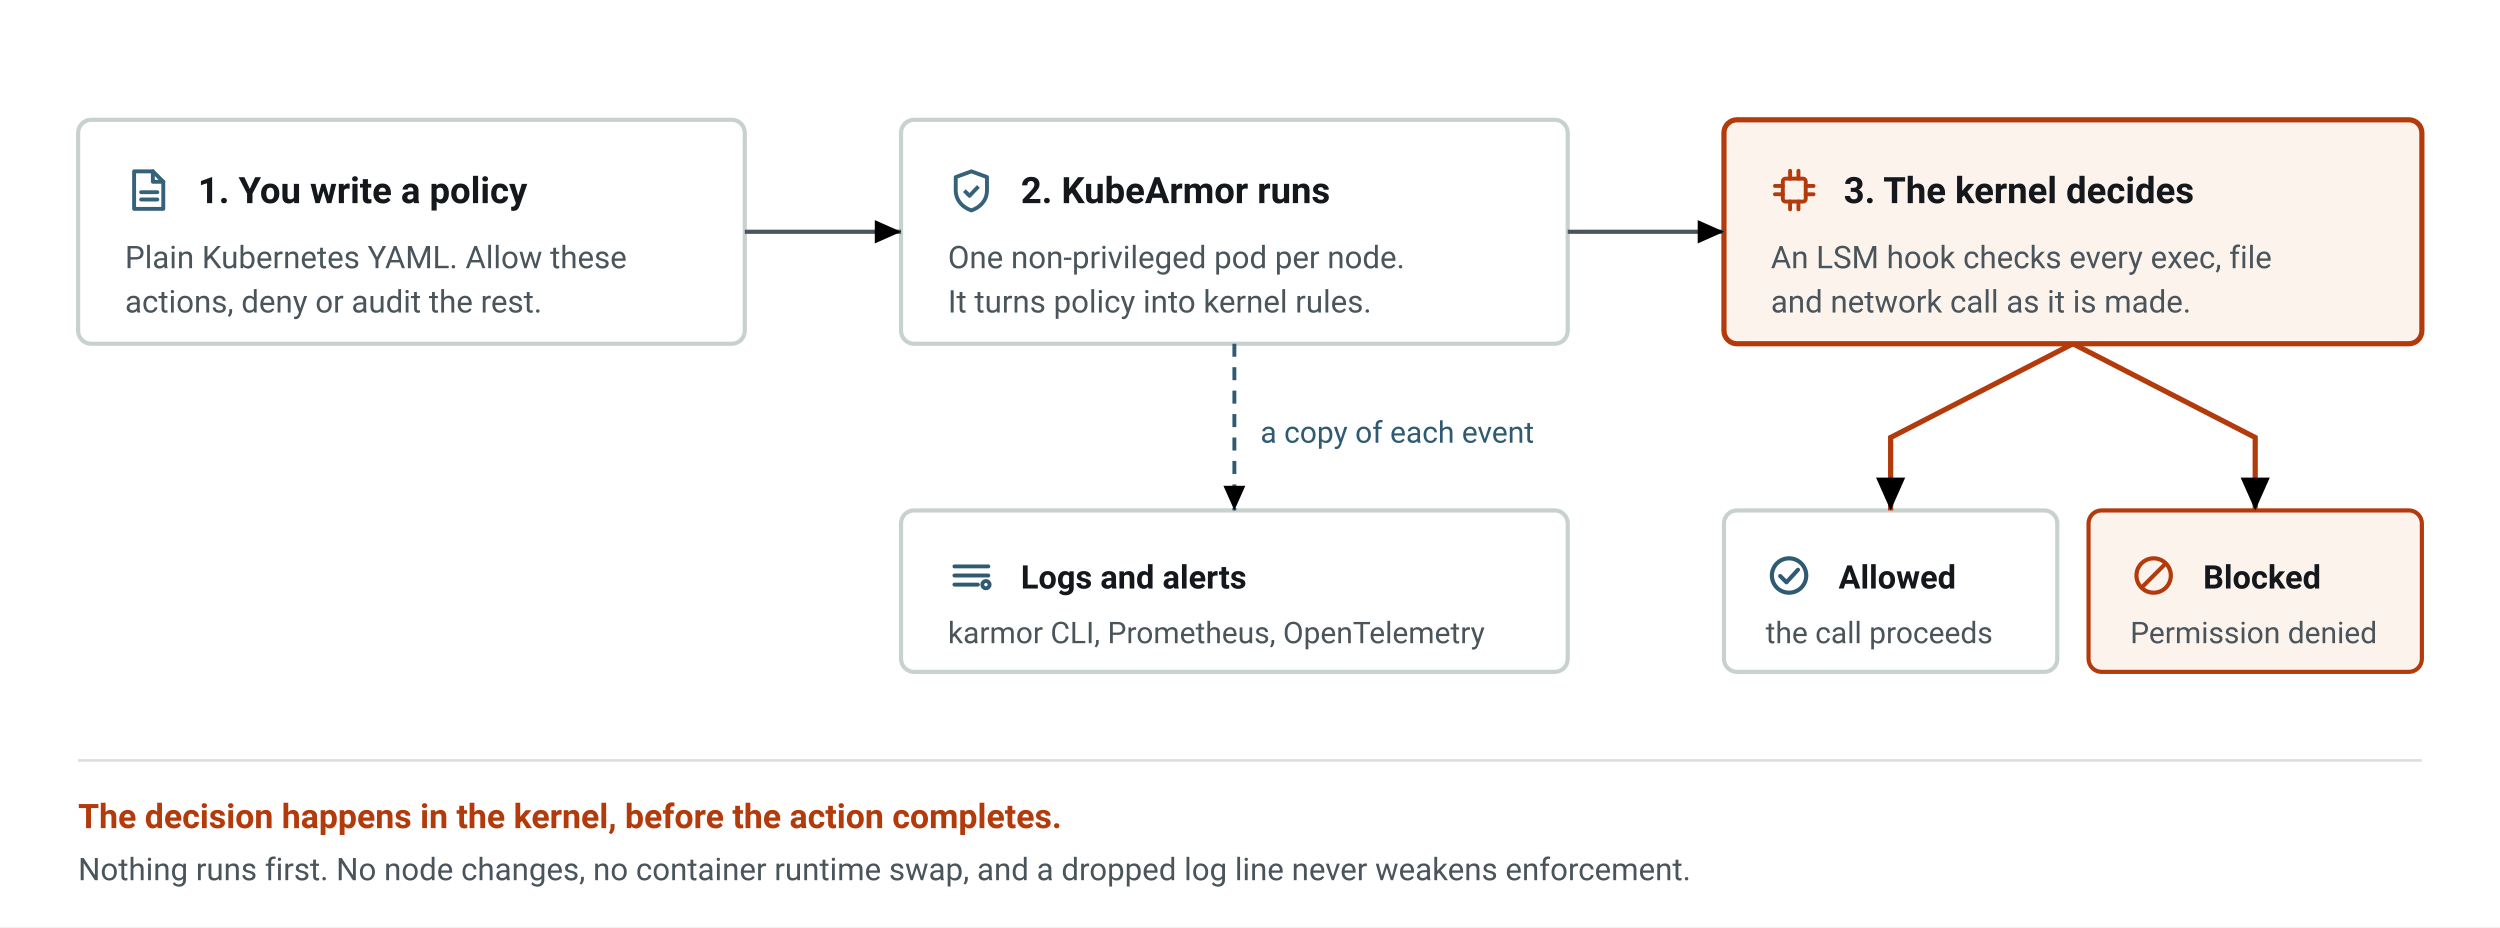
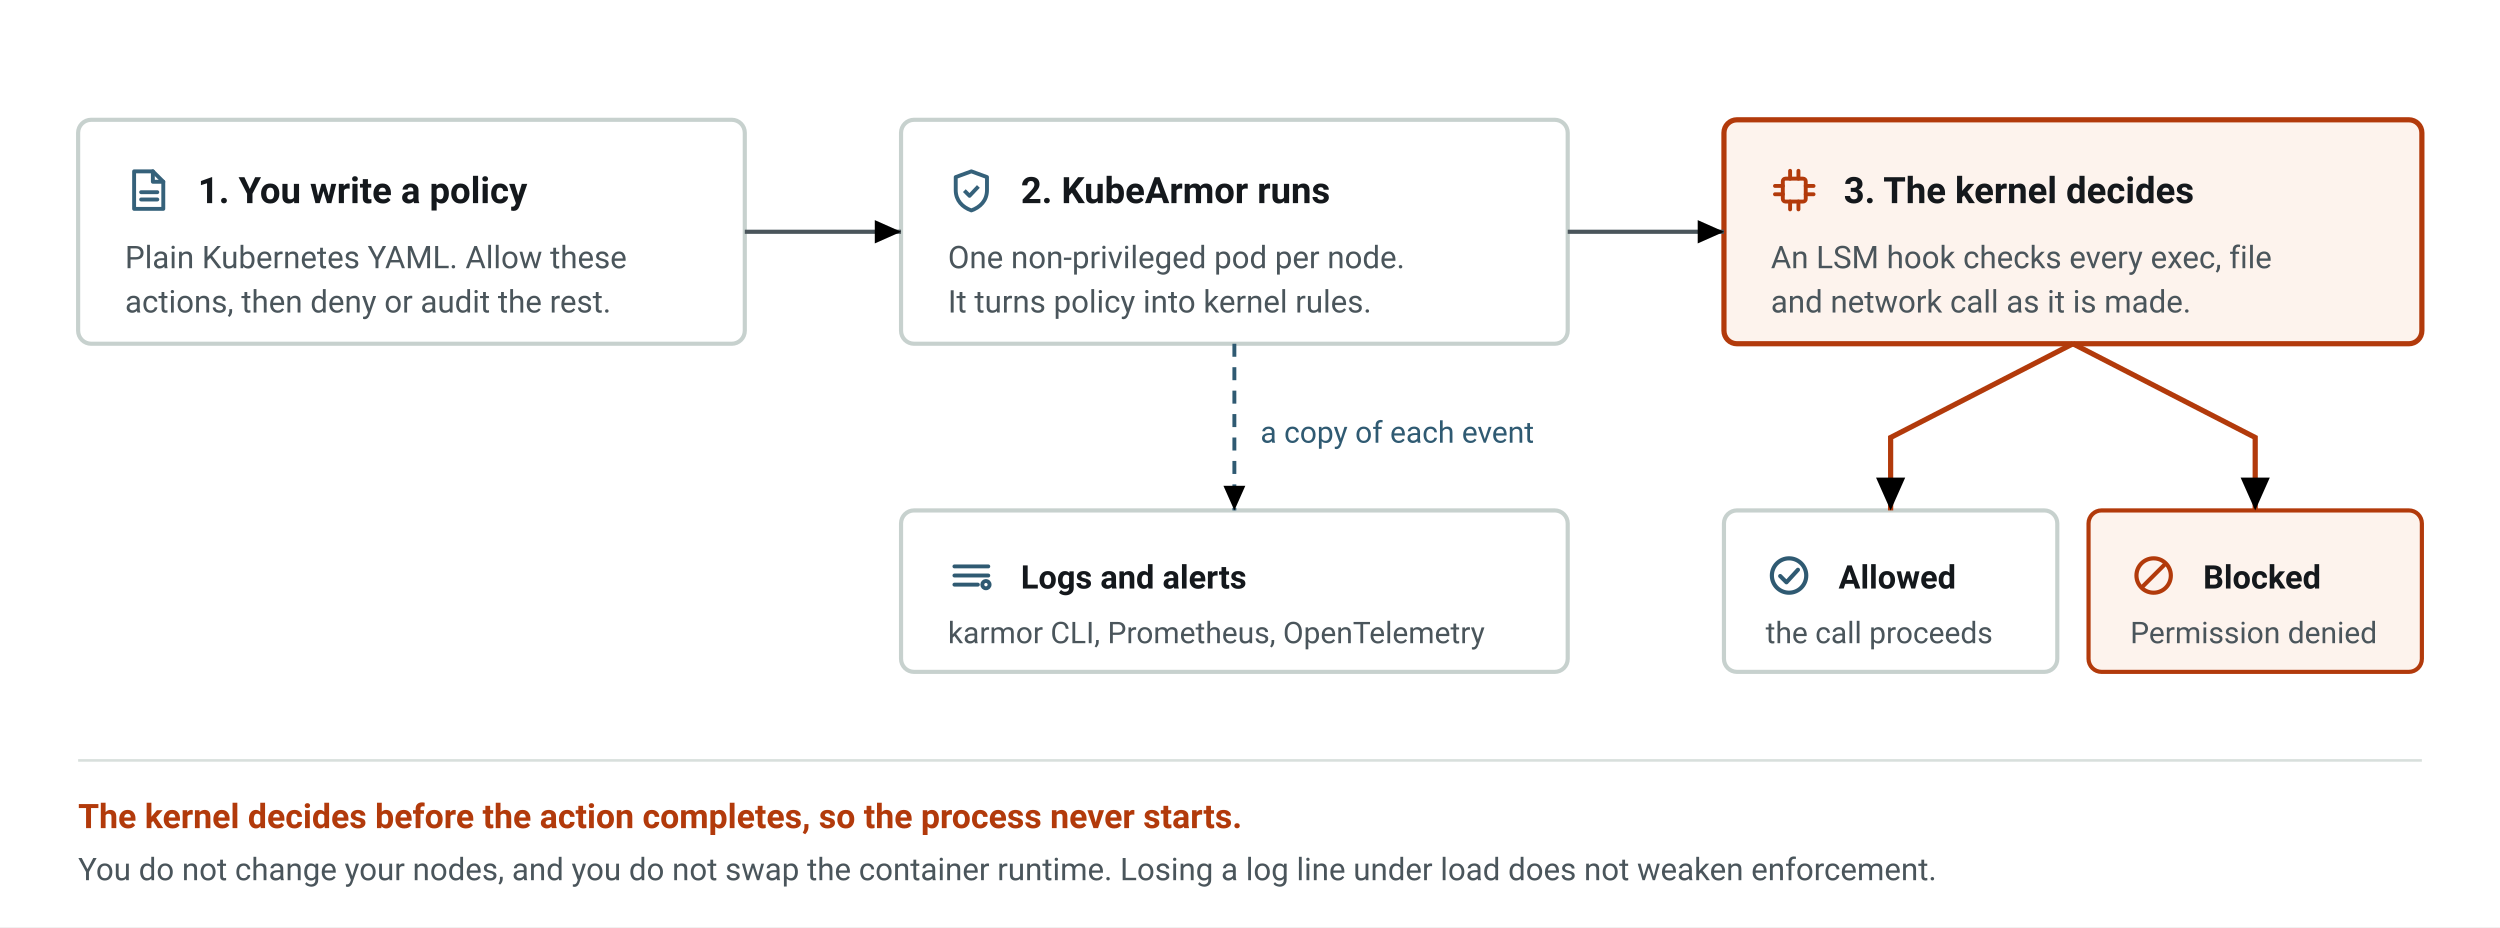
<svg xmlns="http://www.w3.org/2000/svg" viewBox="0 0 960 356" width="960" height="356" role="img" aria-label="Three steps. You write a Kubernetes policy. KubeArmor runs one pod per node and turns that policy into kernel rules. The Linux kernel checks every exec, file and network call at an LSM hook. Allowed calls proceed, blocked calls return Permission denied, and a copy of each event goes out as logs and alerts.">
  <defs>
    <marker id="arw" viewBox="0 0 10 10" refX="9" refY="5" markerWidth="7" markerHeight="7" orient="auto-start-reverse">
      <path d="M0 1L9 5L0 9z" fill="currentColor" />
    </marker>
    <g id="ic-policy" fill="none" stroke="currentColor" stroke-width="1.5" stroke-linejoin="round" stroke-linecap="round">
      <path d="M3.5 1.8h7.2l4 4v10.4H3.5z" />
      <path d="M10.7 1.8v4h4" />
      <path d="M6.2 9.8h6.2M6.2 12.6h6.2" />
    </g>
    <g id="ic-shield" fill="none" stroke="currentColor" stroke-width="1.5" stroke-linejoin="round">
      <path d="M9 1.8l6 2.2v5c0 4-2.6 6.6-6 7.8-3.4-1.2-6-3.8-6-7.8v-5z" />
      <path d="M6.3 9.2l2 2 3.4-3.6" />
    </g>
    <g id="ic-chip" fill="none" stroke="currentColor" stroke-width="1.5" stroke-linejoin="round" stroke-linecap="round">
      <rect x="4.6" y="4.6" width="8.8" height="8.8" rx="1" />
      <path d="M7.4 1.6v3M10.6 1.6v3M7.4 13.4v3M10.6 13.4v3M1.6 7.4h3M1.6 10.6h3M13.4 7.4h3M13.4 10.6h3" />
    </g>
    <g id="ic-check" fill="none" stroke="currentColor" stroke-width="1.6" stroke-linecap="round" stroke-linejoin="round">
      <circle cx="9" cy="9" r="6.6" />
      <path d="M5.6 9.2l2.4 2.4 4.4-4.8" />
    </g>
    <g id="ic-deny" fill="none" stroke="currentColor" stroke-width="1.6">
      <circle cx="9" cy="9" r="6.6" />
      <path d="M4.4 13.6L13.6 4.4" />
    </g>
    <g id="ic-stream" fill="none" stroke="currentColor" stroke-width="1.5" stroke-linecap="round">
      <path d="M2.5 5.5h13M2.5 9h13M2.5 12.5h9" />
      <circle cx="14.6" cy="12.5" r="1.4" />
    </g>
  </defs>
  <rect x="0" y="0" width="960" height="356" fill="#FFFFFF" />
  <g font-family="ui-sans-serif, system-ui, Segoe UI, Roboto, Helvetica, Arial, sans-serif">
    <rect x="30" y="46" width="256" height="86" rx="5" fill="#FFFFFF" stroke="#C7D1CE" stroke-width="1.6" />
    <g color="#35617A">
      <use href="#ic-policy" x="48" y="64" />
    </g>
    <text x="76" y="78" font-size="14" font-weight="650" fill="#14181C">1. You write a policy</text>
    <text x="48" y="103" font-size="12" fill="#4A555B">Plain Kubernetes YAML. Allow these</text>
-     <text x="48" y="120" font-size="12" fill="#4A555B">actions, deny or audit the rest.</text>
+     <text x="48" y="120" font-size="12" fill="#4A555B">actions, then deny or audit the rest.</text>
    <rect x="346" y="46" width="256" height="86" rx="5" fill="#FFFFFF" stroke="#C7D1CE" stroke-width="1.6" />
    <g color="#35617A">
      <use href="#ic-shield" x="364" y="64" />
    </g>
    <text x="392" y="78" font-size="14" font-weight="650" fill="#14181C">2. KubeArmor runs</text>
    <text x="364" y="103" font-size="12" fill="#4A555B">One non-privileged pod per node.</text>
    <text x="364" y="120" font-size="12" fill="#4A555B">It turns policy into kernel rules.</text>
    <rect x="662" y="46" width="268" height="86" rx="5" fill="#FDF3ED" stroke="#B23A0B" stroke-width="2" />
    <g color="#B23A0B">
      <use href="#ic-chip" x="680" y="64" />
    </g>
    <text x="708" y="78" font-size="14" font-weight="650" fill="#14181C">3. The kernel decides</text>
    <text x="680" y="103" font-size="12" fill="#4A555B">An LSM hook checks every exec, file</text>
    <text x="680" y="120" font-size="12" fill="#4A555B">and network call as it is made.</text>
    <g color="#4A555B" stroke="#4A555B" stroke-width="1.6" fill="none">
      <line x1="286" y1="89" x2="346" y2="89" marker-end="url(#arw)" />
      <line x1="602" y1="89" x2="662" y2="89" marker-end="url(#arw)" />
    </g>
    <rect x="662" y="196" width="128" height="62" rx="5" fill="#FFFFFF" stroke="#C7D1CE" stroke-width="1.6" />
    <g color="#2F5A72">
      <use href="#ic-check" x="678" y="212" />
    </g>
    <text x="706" y="226" font-size="12.5" font-weight="650" fill="#14181C">Allowed</text>
    <text x="678" y="247" font-size="11.5" fill="#4A555B">the call proceeds</text>
    <rect x="802" y="196" width="128" height="62" rx="5" fill="#FDF3ED" stroke="#B23A0B" stroke-width="1.6" />
    <g color="#B23A0B">
      <use href="#ic-deny" x="818" y="212" />
    </g>
    <text x="846" y="226" font-size="12.5" font-weight="650" fill="#14181C">Blocked</text>
    <text x="818" y="247" font-size="11.5" fill="#4A555B">Permission denied</text>
    <g color="#B23A0B" stroke="#B23A0B" stroke-width="2" fill="none">
      <polyline points="796,132 726,168 726,196" marker-end="url(#arw)" />
      <polyline points="796,132 866,168 866,196" marker-end="url(#arw)" />
    </g>
    <rect x="346" y="196" width="256" height="62" rx="5" fill="#FFFFFF" stroke="#C7D1CE" stroke-width="1.6" />
    <g color="#2F5A72">
      <use href="#ic-stream" x="364" y="212" />
    </g>
    <text x="392" y="226" font-size="12.5" font-weight="650" fill="#14181C">Logs and alerts</text>
    <text x="364" y="247" font-size="11.5" fill="#4A555B">karmor CLI, Prometheus, OpenTelemetry</text>
    <g color="#2F5A72" stroke="#2F5A72" stroke-width="1.5" fill="none" stroke-dasharray="5 4">
      <line x1="474" y1="132" x2="474" y2="196" marker-end="url(#arw)" />
    </g>
    <text x="484" y="170" font-size="11.5" fill="#2F5A72">a copy of each event</text>
    <line x1="30" y1="292" x2="930" y2="292" stroke="#D8DFDC" stroke-width="1" />
-     <text x="30" y="318" font-size="13" font-weight="650" fill="#B23A0B">The decision happens in the kernel, before the action completes.</text>
-     <text x="30" y="338" font-size="12" fill="#4A555B">Nothing runs first. No node changes, no container runtime swap, and a dropped log line never weakens enforcement.</text>
+     <text x="30" y="318" font-size="13" font-weight="650" fill="#B23A0B">The kernel decides before the action completes, so the process never starts.</text>
+     <text x="30" y="338" font-size="12" fill="#4A555B">You do not change your nodes, and you do not swap the container runtime. Losing a log line under load does not weaken enforcement.</text>
  </g>
</svg>
